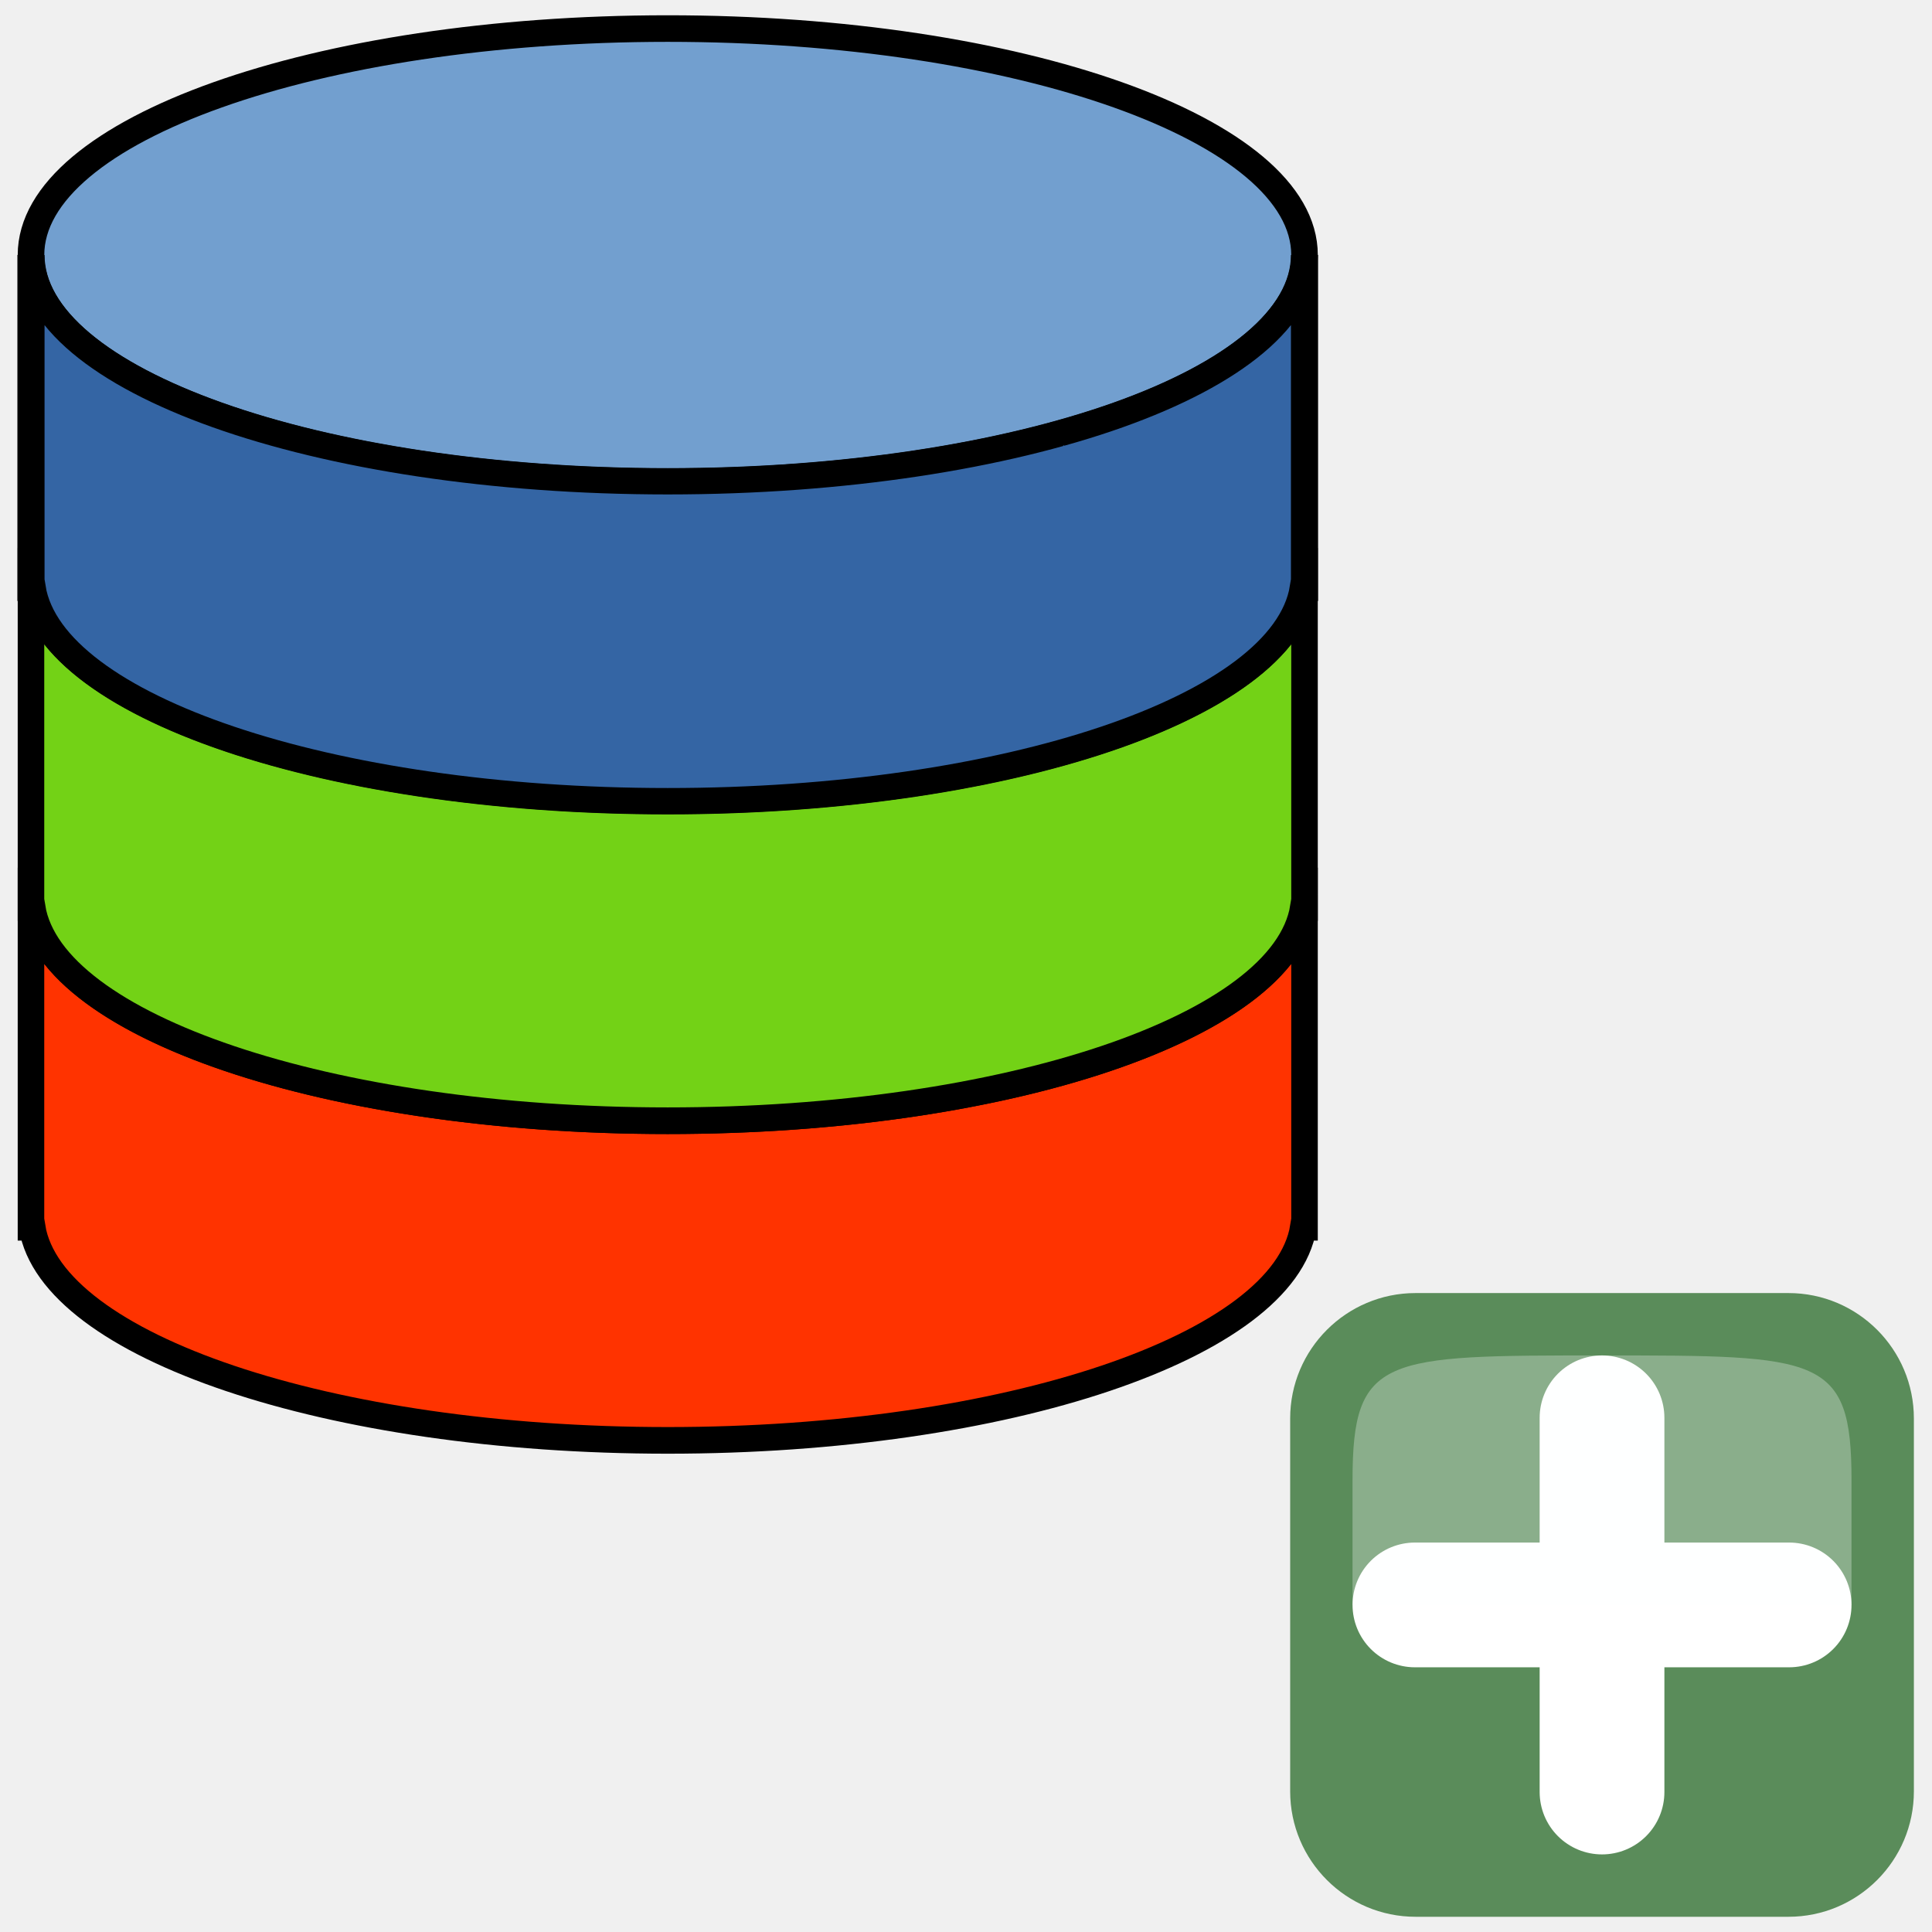
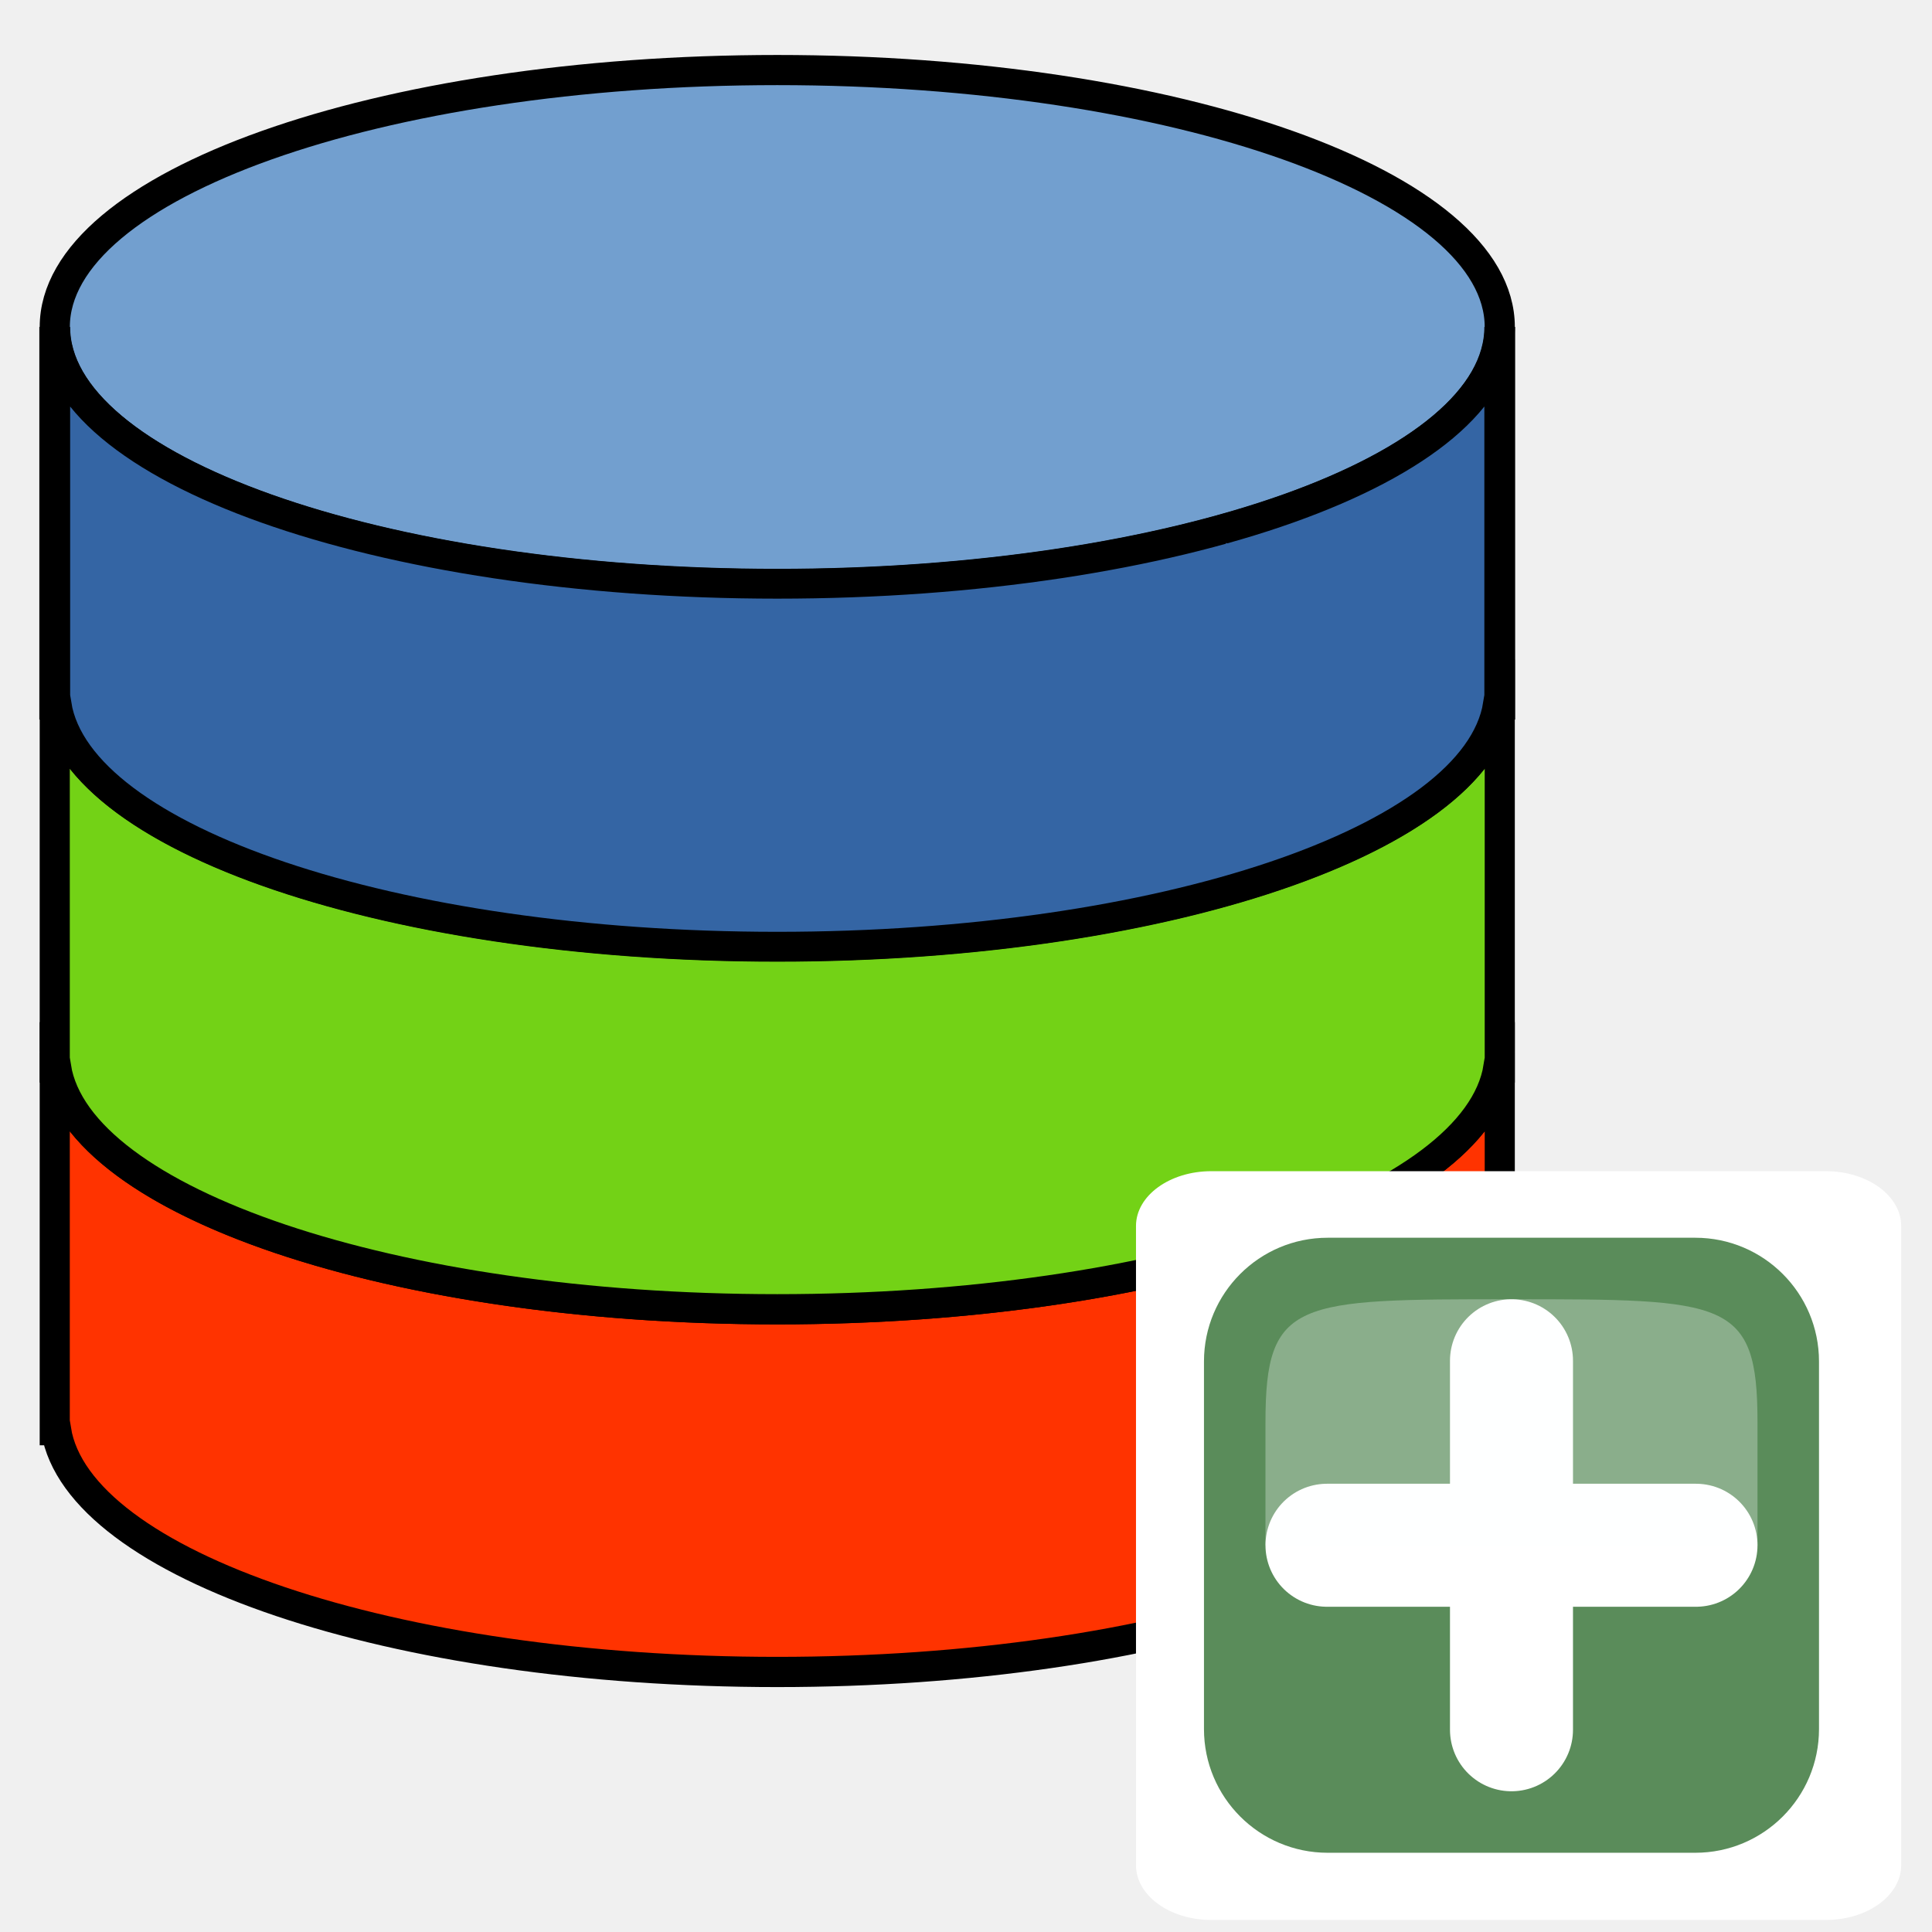
- <svg xmlns="http://www.w3.org/2000/svg" version="1.1" id="Capa_1" x="0px" y="0px" viewBox="0 0 65 65" xml:space="preserve" width="65" height="65">
+ <svg xmlns="http://www.w3.org/2000/svg" version="1.1" id="Capa_1" x="0px" y="0px" viewBox="0 0 128 128" xml:space="preserve" width="128" height="128">
  <defs id="defs63" />
-   <g id="g5" transform="matrix(0.8926402,0,0,0.8962065,-1.189391,0.9608701)" style="fill:#ff3300;fill-opacity:1;stroke:#000000;stroke-opacity:1">
-     <path style="fill:#ff3300;fill-opacity:1;stroke:#000000;stroke-opacity:1" d="m 26.5,41 c -13.255,0 -24,-3.806 -24,-8.5 l 0,12.5 0.045,0 c 0.731,4.461 11.175,8 23.955,8 12.78,0 23.224,-3.539 23.955,-8 l 0.045,0 0,-12.5 c 0,4.694 -10.745,8.5 -24,8.5 z" id="path7" />
-     <path style="fill:#ff3300;fill-opacity:1;stroke:#000000;stroke-opacity:1" d="m 2.5,32 0,0.5 C 2.5,32.332 2.518,32.166 2.545,32 L 2.5,32 Z" id="path9" />
-     <path style="fill:#ff3300;fill-opacity:1;stroke:#000000;stroke-opacity:1" d="m 50.455,32 c 0.027,0.166 0.045,0.332 0.045,0.5 l 0,-0.5 -0.045,0 z" id="path11" />
+   <g id="g31" transform="translate(0,75)" />
+   <g id="g33" transform="translate(0,75)" />
+   <g id="g35" transform="translate(0,75)" />
+   <g id="g37" transform="translate(0,75)" />
+   <g id="g39" transform="translate(0,75)" />
+   <g id="g41" transform="translate(0,75)" />
+   <g id="g43" transform="translate(0,75)" />
+   <g id="g45" transform="translate(0,75)" />
+   <g id="g47" transform="translate(0,75)" />
+   <g id="g49" transform="translate(0,75)" />
+   <g id="g51" transform="translate(0,75)" />
+   <g id="g53" transform="translate(0,75)" />
+   <g id="g55" transform="translate(0,75)" />
+   <g id="g57" transform="translate(0,75)" />
+   <g id="g59" transform="translate(0,75)" />
+   <g id="g56" transform="matrix(2.234388,0,0,2.234388,1.298483,-133.8035)">
+     <g style="fill:#ff3300;fill-opacity:1;stroke:#000000;stroke-opacity:1" transform="matrix(0.8926402,0,0,0.8962065,-1.189391,61.96087)" id="g5">
+       <path id="path7" d="M 26.5,41 C 13.245,41 2.5,37.194 2.5,32.5 V 45 h 0.045 c 0.731,4.461 11.175,8 23.955,8 12.78,0 23.224,-3.539 23.955,-8 H 50.5 V 32.5 c 0,4.694 -10.745,8.5 -24,8.5 z" style="fill:#ff3300;fill-opacity:1;stroke:#000000;stroke-opacity:1" />
+       <path id="path9" d="m 2.5,32 v 0.5 c 0,-0.168 0.018,-0.334 0.045,-0.5 z" style="fill:#ff3300;fill-opacity:1;stroke:#000000;stroke-opacity:1" />
+       <path id="path11" d="m 50.455,32 c 0.027,0.166 0.045,0.332 0.045,0.5 V 32 Z" style="fill:#ff3300;fill-opacity:1;stroke:#000000;stroke-opacity:1" />
+     </g>
+     <g style="fill:#73d216;stroke:#000000;stroke-opacity:1" transform="matrix(0.8926402,0,0,0.8962065,-1.189391,61.96087)" id="g13">
+       <path id="path15" d="M 26.5,29 C 13.245,29 2.5,25.194 2.5,20.5 V 33 h 0.045 c 0.731,4.461 11.175,8 23.955,8 12.78,0 23.224,-3.539 23.955,-8 H 50.5 V 20.5 c 0,4.694 -10.745,8.5 -24,8.5 z" style="fill:#73d216;stroke:#000000;stroke-opacity:1" />
+       <path id="path17" d="m 2.5,20 v 0.5 c 0,-0.168 0.018,-0.334 0.045,-0.5 z" style="fill:#73d216;stroke:#000000;stroke-opacity:1" />
+       <path id="path19" d="m 50.455,20 c 0.027,0.166 0.045,0.332 0.045,0.5 V 20 Z" style="fill:#73d216;stroke:#000000;stroke-opacity:1" />
+     </g>
+     <ellipse id="ellipse21" ry="7.618" rx="21.423" cy="69.579" cx="22.466" style="fill:#729fcf;stroke:#000000;stroke-width:0.894;stroke-opacity:1" />
+     <g style="fill:#3465a4;fill-opacity:1" transform="matrix(0.7726532,0,0,0.7416236,-3.215322,70.05455)" id="g23">
+       <path id="path25" d="m 33.237,9.63 c -15.313,0 -27.727,-4.599 -27.727,-10.272 V 14.464 h 0.052 c 0.845,5.391 12.91,9.668 27.675,9.668 14.765,0 26.831,-4.277 27.675,-9.668 h 0.052 V -0.642 C 60.964,5.031 48.551,9.63 33.237,9.63 Z" style="fill:#3465a4;fill-opacity:1;stroke:#000000;stroke-width:1.182;stroke-opacity:1" />
+       <path id="path27" d="M 2.5,8 V 8.5 C 2.5,8.332 2.518,8.166 2.545,8 Z" style="fill:#3465a4;fill-opacity:1" />
+       <path id="path29" d="M 50.455,8 C 50.482,8.166 50.5,8.332 50.5,8.5 V 8 Z" style="fill:#3465a4;fill-opacity:1" />
+     </g>
  </g>
-   <g id="g13" transform="matrix(0.8926402,0,0,0.8962065,-1.189391,0.9608701)" style="fill:#73d216;stroke:#000000;stroke-opacity:1">
-     <path style="fill:#73d216;stroke:#000000;stroke-opacity:1" d="m 26.5,29 c -13.255,0 -24,-3.806 -24,-8.5 l 0,12.5 0.045,0 c 0.731,4.461 11.175,8 23.955,8 12.78,0 23.224,-3.539 23.955,-8 l 0.045,0 0,-12.5 c 0,4.694 -10.745,8.5 -24,8.5 z" id="path15" />
-     <path style="fill:#73d216;stroke:#000000;stroke-opacity:1" d="m 2.5,20 0,0.5 C 2.5,20.332 2.518,20.166 2.545,20 L 2.5,20 Z" id="path17" />
-     <path style="fill:#73d216;stroke:#000000;stroke-opacity:1" d="m 50.455,20 c 0.027,0.166 0.045,0.332 0.045,0.5 l 0,-0.5 -0.045,0 z" id="path19" />
-   </g>
-   <ellipse style="fill:#729fcf;stroke:#000000;stroke-width:0.894;stroke-opacity:1" cx="22.466" cy="8.579" rx="21.423" ry="7.618" id="ellipse21" />
-   <g id="g23" transform="matrix(0.7726532,0,0,0.7416236,-3.215322,9.054545)" style="fill:#3465a4;fill-opacity:1">
-     <path style="fill:#3465a4;fill-opacity:1;stroke:#000000;stroke-width:1.182;stroke-opacity:1" d="m 33.237,9.63 c -15.313,0 -27.727,-4.599 -27.727,-10.272 l 0,15.105 0.052,0 c 0.845,5.391 12.91,9.668 27.675,9.668 14.765,0 26.831,-4.277 27.675,-9.668 l 0.052,0 0,-15.105 C 60.964,5.031 48.551,9.63 33.237,9.63 Z" id="path25" />
-     <path style="fill:#3465a4;fill-opacity:1" d="m 2.5,8 0,0.5 C 2.5,8.332 2.518,8.166 2.545,8 L 2.5,8 Z" id="path27" />
-     <path style="fill:#3465a4;fill-opacity:1" d="M 50.455,8 C 50.482,8.166 50.5,8.332 50.5,8.5 l 0,-0.5 -0.045,0 z" id="path29" />
-   </g>
-   <g id="g31" transform="translate(0,12)" />
-   <g id="g33" transform="translate(0,12)" />
-   <g id="g35" transform="translate(0,12)" />
-   <g id="g37" transform="translate(0,12)" />
-   <g id="g39" transform="translate(0,12)" />
-   <g id="g41" transform="translate(0,12)" />
-   <g id="g43" transform="translate(0,12)" />
-   <g id="g45" transform="translate(0,12)" />
-   <g id="g47" transform="translate(0,12)" />
-   <g id="g49" transform="translate(0,12)" />
-   <g id="g51" transform="translate(0,12)" />
-   <g id="g53" transform="translate(0,12)" />
-   <g id="g55" transform="translate(0,12)" />
-   <g id="g57" transform="translate(0,12)" />
-   <g id="g59" transform="translate(0,12)" />
-   <g style="display:inline" id="g3772" transform="matrix(1.614178,0,0,1.614178,12.73677,12.83423)">
-     <rect ry="2.615" y="19" x="19" height="13" width="13" id="rect3563" style="display:inline;fill:#5a8c5a;fill-opacity:1;stroke:#555753;stroke-width:0;stroke-linejoin:round;stroke-miterlimit:4;stroke-dasharray:none;stroke-opacity:1" rx="2.615" />
-     <path style="display:inline;overflow:visible;visibility:visible;fill:#ffffff;fill-opacity:1;fill-rule:evenodd;stroke:#ffffff;stroke-width:2.6;stroke-linecap:round;stroke-linejoin:round;stroke-miterlimit:4;stroke-dasharray:none;stroke-dashoffset:0;stroke-opacity:1;marker:none;enable-background:accumulate" d="m 21.6,25.5 7.8,0" id="path3807" />
-     <path id="path3809" d="M 25.5,29.4 25.5,21.6" style="display:inline;overflow:visible;visibility:visible;fill:#ffffff;fill-opacity:1;fill-rule:evenodd;stroke:#ffffff;stroke-width:2.6;stroke-linecap:round;stroke-linejoin:round;stroke-miterlimit:4;stroke-dasharray:none;stroke-dashoffset:0;stroke-opacity:1;marker:none;enable-background:accumulate" />
-     <path id="path6992" d="m 20.3,25.5 10.4,0 c 0,0 0,0 0,-2.6 C 30.7,20.3 30.05,20.3 25.5,20.3 c -4.55,0 -5.2,0 -5.2,2.6 0,2.6 0,2.6 0,2.6 z" style="display:inline;opacity:0.3;fill:#fcffff;fill-rule:evenodd;stroke:none;enable-background:new" />
+   <g id="g91" transform="translate(42.22034,10.30932)">
+     <rect rx="4.988" ry="3.63" style="display:inline;overflow:visible;visibility:visible;fill:#ffffff;fill-opacity:1;fill-rule:evenodd;stroke:none;stroke-width:1.966;stroke-linecap:round;stroke-linejoin:round;stroke-miterlimit:4;stroke-dasharray:none;stroke-dashoffset:0;stroke-opacity:1;marker:none;enable-background:accumulate" id="rect7391-4" width="50.696" height="49.608" x="33.042" y="67.285" />
+     <g transform="matrix(1.941785,0,0,1.941785,-46.73943,-131.2293)" id="g76">
+       <g style="display:inline" id="g3772" transform="matrix(1.614178,0,0,1.614178,12.73677,73.83423)">
+         <rect ry="2.615" y="19" x="19" height="13" width="13" id="rect3563" style="display:inline;fill:#5a8c5a;fill-opacity:1;stroke:#555753;stroke-width:0;stroke-linejoin:round;stroke-miterlimit:4;stroke-dasharray:none;stroke-opacity:1" rx="2.615" />
+         <path style="display:inline;overflow:visible;visibility:visible;fill:#ffffff;fill-opacity:1;fill-rule:evenodd;stroke:#ffffff;stroke-width:2.6;stroke-linecap:round;stroke-linejoin:round;stroke-miterlimit:4;stroke-dasharray:none;stroke-dashoffset:0;stroke-opacity:1;marker:none;enable-background:accumulate" d="m 21.6,25.5 h 7.8" id="path3807" />
+         <path id="path3809" d="M 25.5,29.4 V 21.6" style="display:inline;overflow:visible;visibility:visible;fill:#ffffff;fill-opacity:1;fill-rule:evenodd;stroke:#ffffff;stroke-width:2.6;stroke-linecap:round;stroke-linejoin:round;stroke-miterlimit:4;stroke-dasharray:none;stroke-dashoffset:0;stroke-opacity:1;marker:none;enable-background:accumulate" />
+         <path id="path6992" d="m 20.3,25.5 h 10.4 c 0,0 0,0 0,-2.6 C 30.7,20.3 30.05,20.3 25.5,20.3 c -4.55,0 -5.2,0 -5.2,2.6 0,2.6 0,2.6 0,2.6 z" style="display:inline;opacity:0.3;fill:#fcffff;fill-rule:evenodd;stroke:none;enable-background:new" />
+       </g>
+     </g>
  </g>
</svg>
